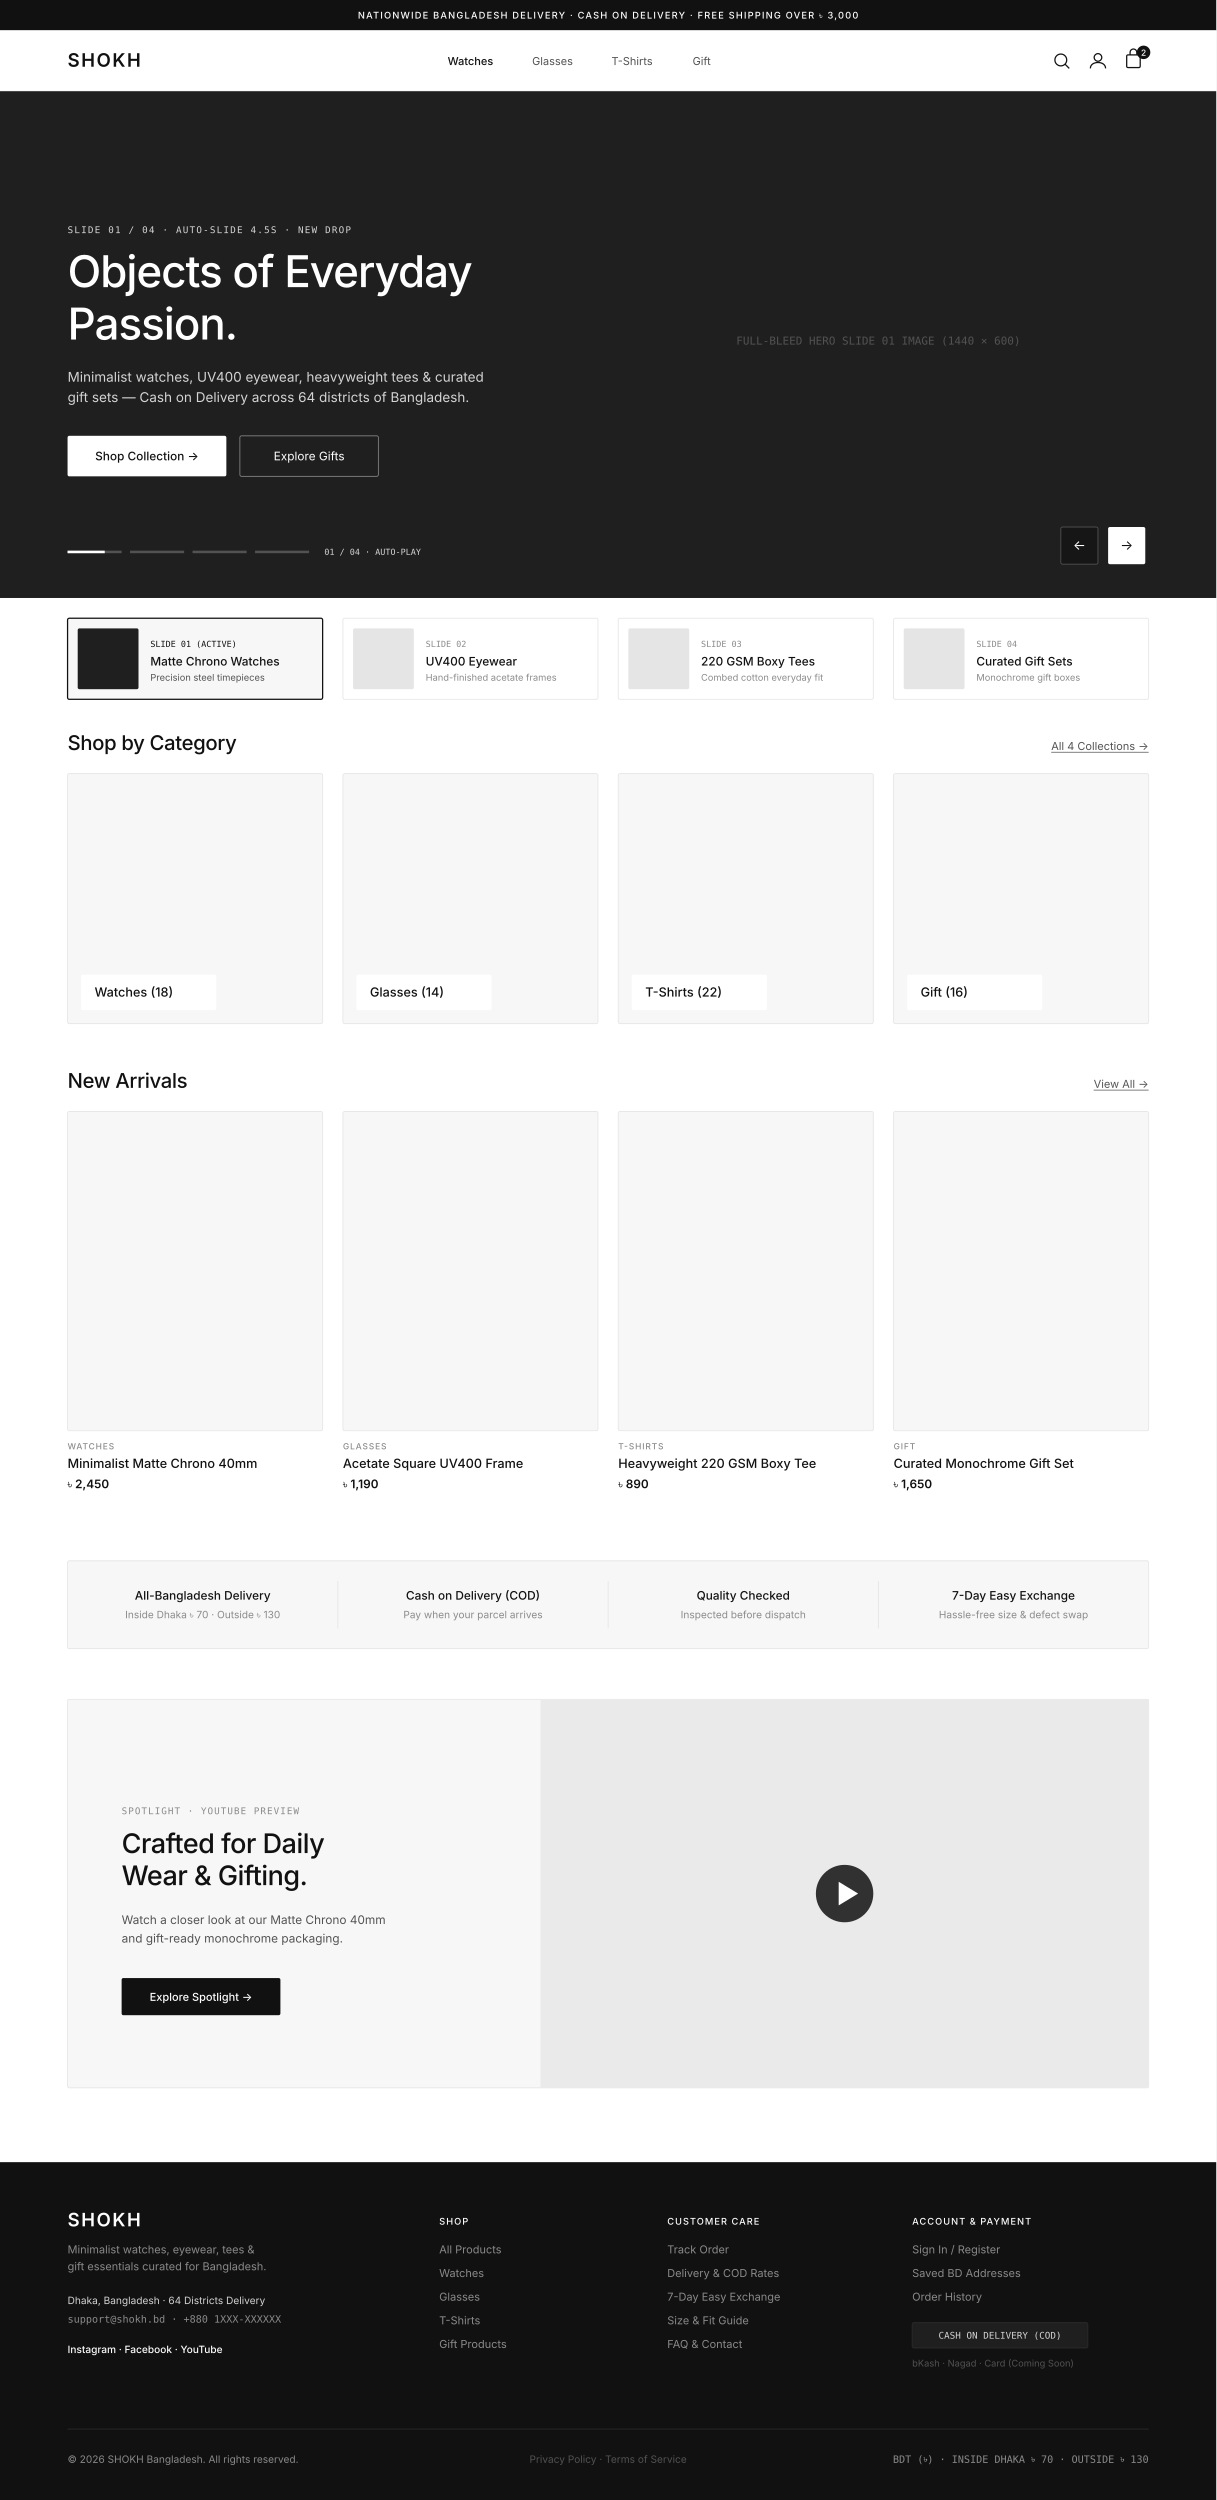
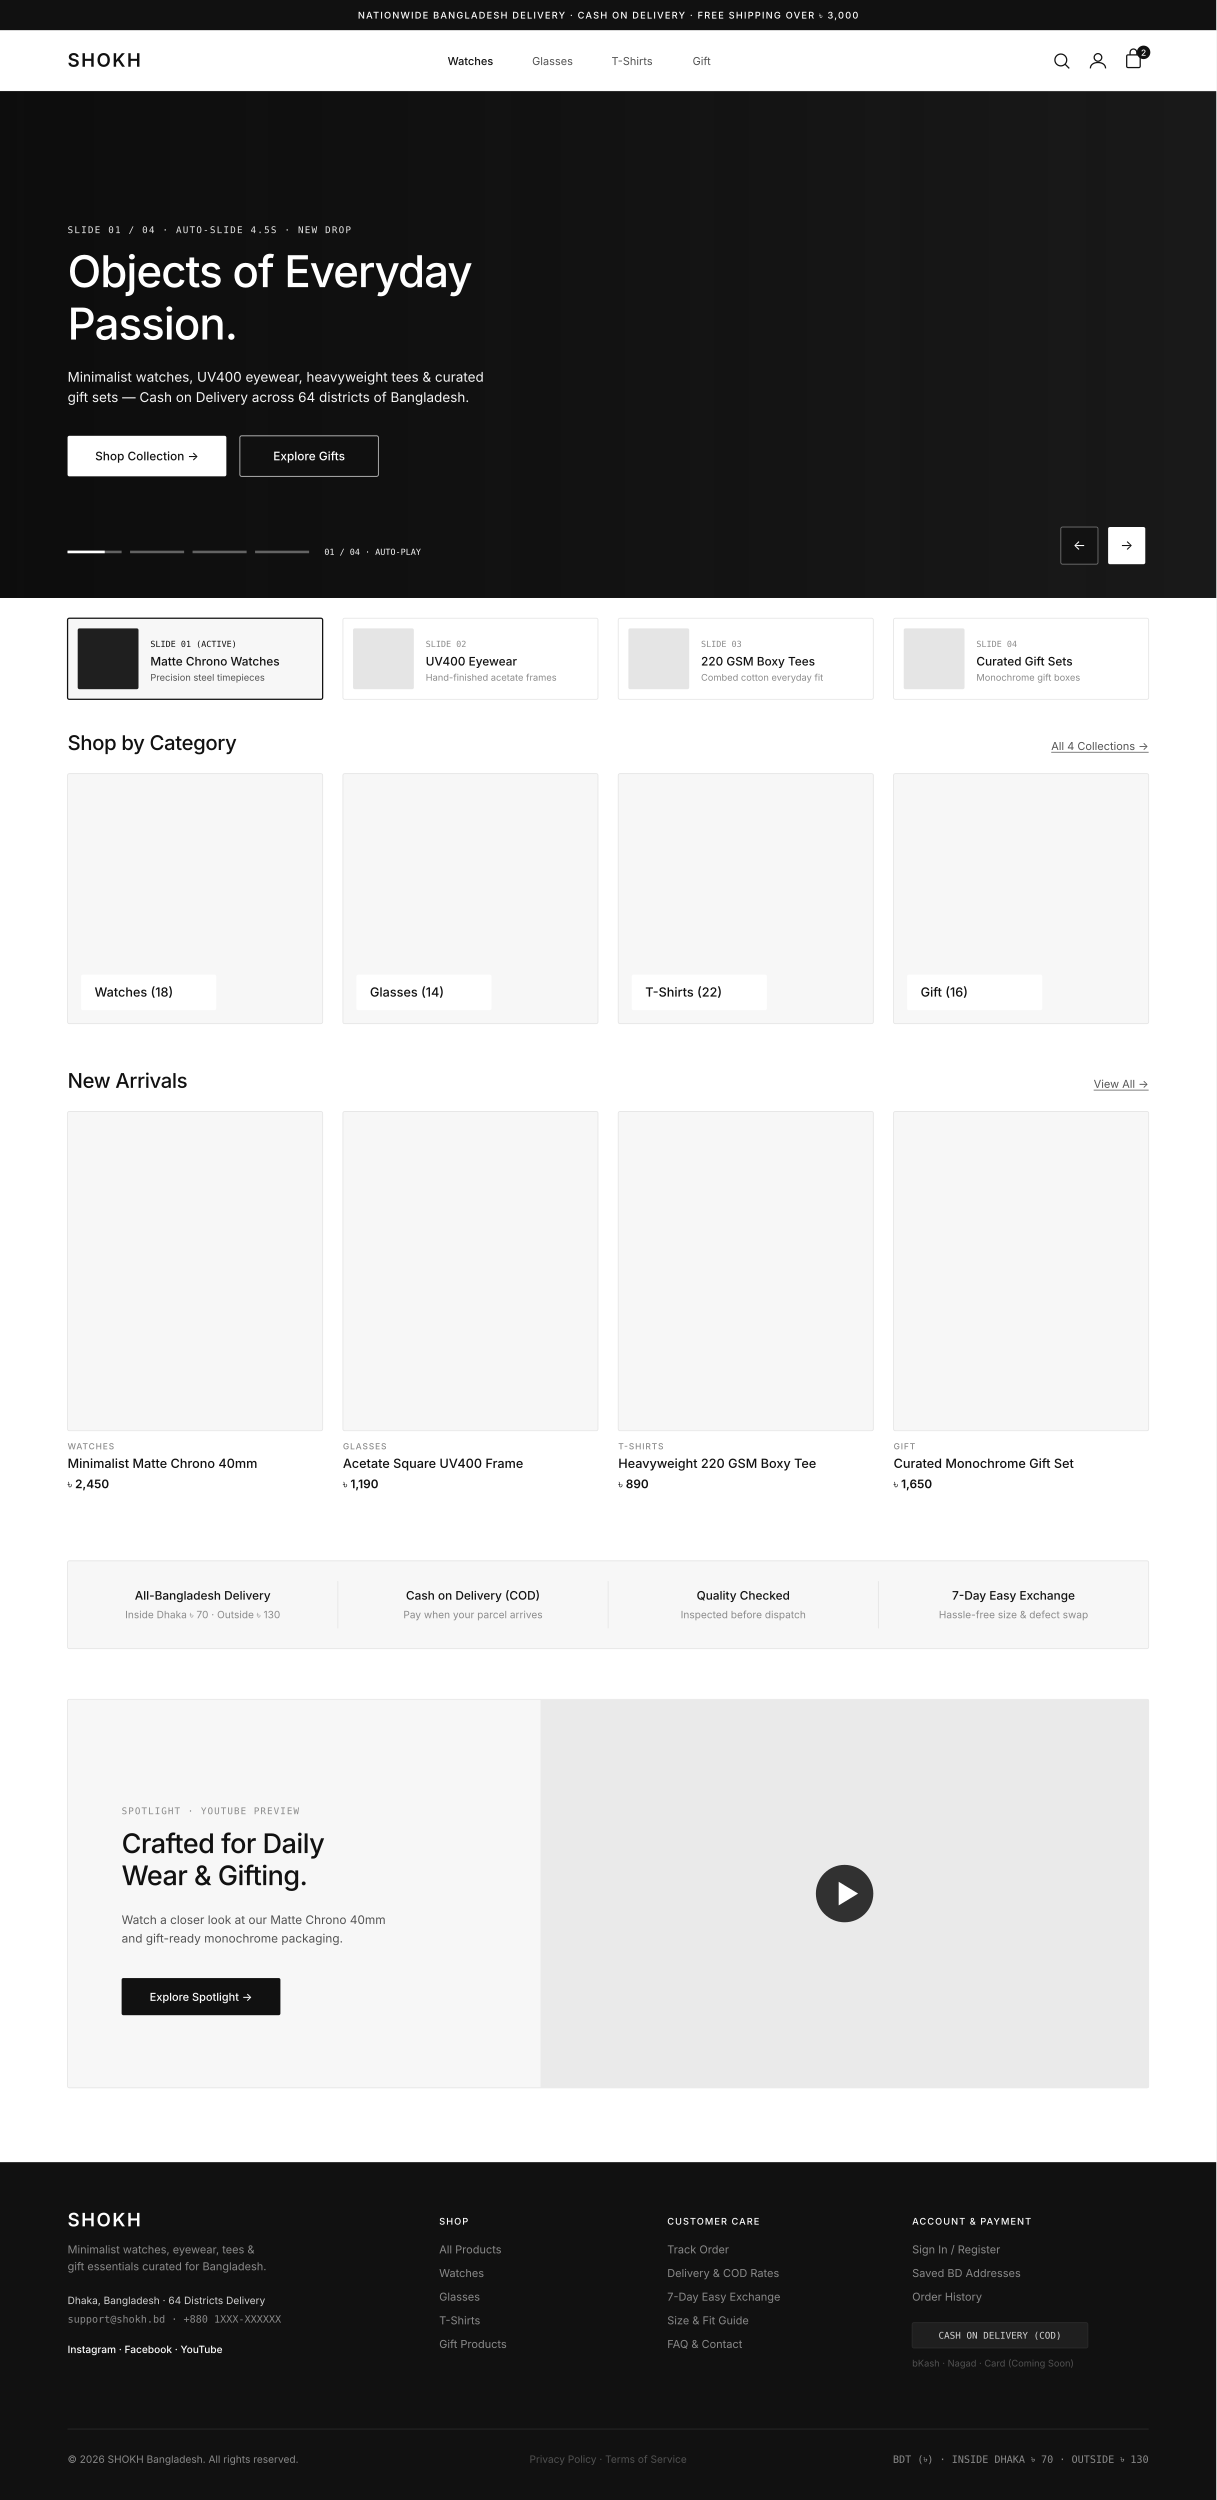
<svg xmlns="http://www.w3.org/2000/svg" width="1440" height="2960" viewBox="0 0 1440 2960" fill="none">
  <rect id="Landing-V2-Desktop-BG" width="1440" height="2960" fill="#FFFFFF" />
  <g id="01-Navbar">
    <rect width="1440" height="36" fill="#111111" />
    <text x="720" y="22" text-anchor="middle" fill="#FFFFFF" font-family="Inter, sans-serif" font-size="11" font-weight="500" letter-spacing="1.4">NATIONWIDE BANGLADESH DELIVERY  ·  CASH ON DELIVERY  ·  FREE SHIPPING OVER ৳ 3,000</text>
    <rect y="36" width="1440" height="72" fill="#FFFFFF" />
    <line x1="0" y1="108" x2="1440" y2="108" stroke="#E5E5E5" />
    <text x="80" y="79" fill="#111111" font-family="Inter, sans-serif" font-size="22" font-weight="600" letter-spacing="1.8">SHOKH</text>
    <text x="530" y="77" fill="#111111" font-family="Inter, sans-serif" font-size="13" font-weight="500">Watches</text>
    <text x="630" y="77" fill="#525252" font-family="Inter, sans-serif" font-size="13">Glasses</text>
    <text x="724" y="77" fill="#525252" font-family="Inter, sans-serif" font-size="13">T-Shirts</text>
    <text x="820" y="77" fill="#525252" font-family="Inter, sans-serif" font-size="13">Gift</text>
    <circle cx="1256" cy="71" r="7" stroke="#111111" stroke-width="1.5" />
    <line x1="1261" y1="76" x2="1266" y2="81" stroke="#111111" stroke-width="1.5" />
    <circle cx="1300" cy="68" r="4.5" stroke="#111111" stroke-width="1.5" />
    <path d="M1291 81C1291 76.5 1295 74 1300 74C1305 74 1309 76.5 1309 81" stroke="#111111" stroke-width="1.5" />
    <rect x="1334" y="65" width="16" height="15" rx="1.5" stroke="#111111" stroke-width="1.5" />
    <path d="M1338 65V62C1338 59.8 1339.8 58 1342 58C1344.2 58 1346 59.8 1346 62V65" stroke="#111111" stroke-width="1.5" />
    <circle cx="1354" cy="62" r="8" fill="#111111" />
    <text x="1354" y="66" text-anchor="middle" fill="#FFFFFF" font-family="Inter, sans-serif" font-size="10" font-weight="500">2</text>
  </g>
  <g id="02-Hero-Slider" transform="translate(0, 108)">
+     <defs>
+       <linearGradient id="HeroScrimDesktop" x1="0" y1="0" x2="1440" y2="0" gradientUnits="userSpaceOnUse">
+         <stop offset="0%" stop-color="#0A0A0A" stop-opacity="0.86" />
+         <stop offset="48%" stop-color="#0A0A0A" stop-opacity="0.62" />
+         <stop offset="100%" stop-color="#0A0A0A" stop-opacity="0.28" />
+       </linearGradient>
+     </defs>
    <rect id="IMG-Hero-Slide-1" width="1440" height="600" fill="#1F1F1F" />
-     <text x="1040" y="300" text-anchor="middle" fill="#525252" font-family="JetBrains Mono, monospace" font-size="13">FULL-BLEED HERO SLIDE 01 IMAGE (1440 × 600)</text>
-     <text x="80" y="168" fill="#D4D4D4" font-family="JetBrains Mono, monospace" font-size="11" letter-spacing="1.4">SLIDE 01 / 04  ·  AUTO-SLIDE 4.5S  ·  NEW DROP</text>
+     <rect id="Hero-Dark-Scrim" width="1440" height="600" fill="url(#HeroScrimDesktop)" />
+     <text x="80" y="168" fill="#E5E5E5" font-family="JetBrains Mono, monospace" font-size="11" letter-spacing="1.4">SLIDE 01 / 04  ·  AUTO-SLIDE 4.5S  ·  NEW DROP</text>
    <text x="80" y="232" fill="#FFFFFF" font-family="Inter, sans-serif" font-size="52" font-weight="500" letter-spacing="-1.2">Objects of Everyday</text>
    <text x="80" y="294" fill="#FFFFFF" font-family="Inter, sans-serif" font-size="52" font-weight="500" letter-spacing="-1.2">Passion.</text>
-     <text x="80" y="344" fill="#D4D4D4" font-family="Inter, sans-serif" font-size="16">Minimalist watches, UV400 eyewear, heavyweight tees &amp; curated</text>
-     <text x="80" y="368" fill="#D4D4D4" font-family="Inter, sans-serif" font-size="16">gift sets — Cash on Delivery across 64 districts of Bangladesh.</text>
+     <text x="80" y="344" fill="#F5F5F5" font-family="Inter, sans-serif" font-size="16">Minimalist watches, UV400 eyewear, heavyweight tees &amp; curated</text>
+     <text x="80" y="368" fill="#F5F5F5" font-family="Inter, sans-serif" font-size="16">gift sets — Cash on Delivery across 64 districts of Bangladesh.</text>
    <rect x="80" y="408" width="188" height="48" rx="2" fill="#FFFFFF" />
    <text x="174" y="437" text-anchor="middle" fill="#111111" font-family="Inter, sans-serif" font-size="14" font-weight="500">Shop Collection →</text>
-     <rect x="284" y="408" width="164" height="48" rx="2" stroke="#FFFFFF" stroke-opacity="0.45" />
-     <text x="366" y="437" text-anchor="middle" fill="#FFFFFF" font-family="Inter, sans-serif" font-size="14">Explore Gifts</text>
-     <rect x="80" y="544" width="64" height="3" fill="#525252" />
+     <rect x="284" y="408" width="164" height="48" rx="2" fill="#111111" fill-opacity="0.55" stroke="#FFFFFF" stroke-opacity="0.75" />
+     <text x="366" y="437" text-anchor="middle" fill="#FFFFFF" font-family="Inter, sans-serif" font-size="14" font-weight="500">Explore Gifts</text>
+     <rect x="80" y="544" width="64" height="3" fill="#FFFFFF" fill-opacity="0.35" />
    <rect x="80" y="544" width="44" height="3" fill="#FFFFFF" />
-     <rect x="154" y="544" width="64" height="3" fill="#525252" />
-     <rect x="228" y="544" width="64" height="3" fill="#525252" />
-     <rect x="302" y="544" width="64" height="3" fill="#525252" />
-     <text x="384" y="549" fill="#D4D4D4" font-family="JetBrains Mono, monospace" font-size="10">01 / 04 · AUTO-PLAY</text>
-     <rect x="1256" y="516" width="44" height="44" rx="2" fill="#111111" fill-opacity="0.6" stroke="#525252" />
+     <rect x="154" y="544" width="64" height="3" fill="#FFFFFF" fill-opacity="0.35" />
+     <rect x="228" y="544" width="64" height="3" fill="#FFFFFF" fill-opacity="0.35" />
+     <rect x="302" y="544" width="64" height="3" fill="#FFFFFF" fill-opacity="0.35" />
+     <text x="384" y="549" fill="#F5F5F5" font-family="JetBrains Mono, monospace" font-size="10">01 / 04 · AUTO-PLAY</text>
+     <rect x="1256" y="516" width="44" height="44" rx="2" fill="#111111" fill-opacity="0.75" stroke="#FFFFFF" stroke-opacity="0.4" />
    <text x="1278" y="543" text-anchor="middle" fill="#FFFFFF" font-family="Inter, sans-serif" font-size="16">←</text>
    <rect x="1312" y="516" width="44" height="44" rx="2" fill="#FFFFFF" />
    <text x="1334" y="543" text-anchor="middle" fill="#111111" font-family="Inter, sans-serif" font-size="16">→</text>
  </g>
  <g id="03-Hero-Slide-Filmstrip" transform="translate(80, 732)">
    <rect x="0" y="0" width="302" height="96" rx="2" fill="#F7F7F7" stroke="#111111" stroke-width="1.5" />
    <rect id="IMG-Thumb-S1" x="12" y="12" width="72" height="72" rx="2" fill="#1F1F1F" />
    <text x="98" y="34" fill="#111111" font-family="JetBrains Mono, monospace" font-size="10" font-weight="500">SLIDE 01 (ACTIVE)</text>
    <text x="98" y="56" fill="#111111" font-family="Inter, sans-serif" font-size="14" font-weight="500">Matte Chrono Watches</text>
    <text x="98" y="74" fill="#525252" font-family="Inter, sans-serif" font-size="11">Precision steel timepieces</text>
    <rect x="326" y="0" width="302" height="96" rx="2" fill="#FFFFFF" stroke="#E5E5E5" />
    <rect id="IMG-Thumb-S2" x="338" y="12" width="72" height="72" rx="2" fill="#E5E5E5" />
    <text x="424" y="34" fill="#8A8A8A" font-family="JetBrains Mono, monospace" font-size="10">SLIDE 02</text>
    <text x="424" y="56" fill="#111111" font-family="Inter, sans-serif" font-size="14" font-weight="500">UV400 Eyewear</text>
    <text x="424" y="74" fill="#8A8A8A" font-family="Inter, sans-serif" font-size="11">Hand-finished acetate frames</text>
    <rect x="652" y="0" width="302" height="96" rx="2" fill="#FFFFFF" stroke="#E5E5E5" />
    <rect id="IMG-Thumb-S3" x="664" y="12" width="72" height="72" rx="2" fill="#E5E5E5" />
    <text x="750" y="34" fill="#8A8A8A" font-family="JetBrains Mono, monospace" font-size="10">SLIDE 03</text>
    <text x="750" y="56" fill="#111111" font-family="Inter, sans-serif" font-size="14" font-weight="500">220 GSM Boxy Tees</text>
    <text x="750" y="74" fill="#8A8A8A" font-family="Inter, sans-serif" font-size="11">Combed cotton everyday fit</text>
    <rect x="978" y="0" width="302" height="96" rx="2" fill="#FFFFFF" stroke="#E5E5E5" />
    <rect id="IMG-Thumb-S4" x="990" y="12" width="72" height="72" rx="2" fill="#E5E5E5" />
    <text x="1076" y="34" fill="#8A8A8A" font-family="JetBrains Mono, monospace" font-size="10">SLIDE 04</text>
    <text x="1076" y="56" fill="#111111" font-family="Inter, sans-serif" font-size="14" font-weight="500">Curated Gift Sets</text>
    <text x="1076" y="74" fill="#8A8A8A" font-family="Inter, sans-serif" font-size="11">Monochrome gift boxes</text>
  </g>
  <g id="04-Category-Row" transform="translate(80, 888)">
    <text y="0" fill="#111111" font-family="Inter, sans-serif" font-size="24" font-weight="500" letter-spacing="-0.4">Shop by Category</text>
    <text x="1280" y="0" text-anchor="end" fill="#525252" font-family="Inter, sans-serif" font-size="13" text-decoration="underline">All 4 Collections →</text>
    <rect id="IMG-Cat-Watches" y="28" width="302" height="296" rx="2" fill="#F7F7F7" stroke="#E5E5E5" />
    <rect x="16" y="266" width="160" height="42" rx="2" fill="#FFFFFF" />
    <text x="32" y="292" fill="#111111" font-family="Inter, sans-serif" font-size="15" font-weight="500">Watches (18)</text>
    <rect id="IMG-Cat-Glasses" x="326" y="28" width="302" height="296" rx="2" fill="#F7F7F7" stroke="#E5E5E5" />
    <rect x="342" y="266" width="160" height="42" rx="2" fill="#FFFFFF" />
    <text x="358" y="292" fill="#111111" font-family="Inter, sans-serif" font-size="15" font-weight="500">Glasses (14)</text>
    <rect id="IMG-Cat-Tees" x="652" y="28" width="302" height="296" rx="2" fill="#F7F7F7" stroke="#E5E5E5" />
    <rect x="668" y="266" width="160" height="42" rx="2" fill="#FFFFFF" />
    <text x="684" y="292" fill="#111111" font-family="Inter, sans-serif" font-size="15" font-weight="500">T-Shirts (22)</text>
    <rect id="IMG-Cat-Gift" x="978" y="28" width="302" height="296" rx="2" fill="#F7F7F7" stroke="#E5E5E5" />
    <rect x="994" y="266" width="160" height="42" rx="2" fill="#FFFFFF" />
    <text x="1010" y="292" fill="#111111" font-family="Inter, sans-serif" font-size="15" font-weight="500">Gift (16)</text>
  </g>
  <g id="05-New-Arrivals" transform="translate(80, 1288)">
    <text y="0" fill="#111111" font-family="Inter, sans-serif" font-size="24" font-weight="500" letter-spacing="-0.4">New Arrivals</text>
    <text x="1280" y="0" text-anchor="end" fill="#525252" font-family="Inter, sans-serif" font-size="13" text-decoration="underline">View All →</text>
    <rect id="IMG-Prod-1" y="28" width="302" height="378" rx="2" fill="#F7F7F7" stroke="#E5E5E5" />
    <text y="428" fill="#8A8A8A" font-family="Inter, sans-serif" font-size="10" font-weight="500" letter-spacing="1">WATCHES</text>
    <text y="450" fill="#111111" font-family="Inter, sans-serif" font-size="15" font-weight="500">Minimalist Matte Chrono 40mm</text>
    <text y="474" fill="#111111" font-family="Inter, sans-serif" font-size="14" font-weight="600">৳ 2,450</text>
    <rect id="IMG-Prod-2" x="326" y="28" width="302" height="378" rx="2" fill="#F7F7F7" stroke="#E5E5E5" />
    <text x="326" y="428" fill="#8A8A8A" font-family="Inter, sans-serif" font-size="10" font-weight="500" letter-spacing="1">GLASSES</text>
    <text x="326" y="450" fill="#111111" font-family="Inter, sans-serif" font-size="15" font-weight="500">Acetate Square UV400 Frame</text>
    <text x="326" y="474" fill="#111111" font-family="Inter, sans-serif" font-size="14" font-weight="600">৳ 1,190</text>
    <rect id="IMG-Prod-3" x="652" y="28" width="302" height="378" rx="2" fill="#F7F7F7" stroke="#E5E5E5" />
    <text x="652" y="428" fill="#8A8A8A" font-family="Inter, sans-serif" font-size="10" font-weight="500" letter-spacing="1">T-SHIRTS</text>
    <text x="652" y="450" fill="#111111" font-family="Inter, sans-serif" font-size="15" font-weight="500">Heavyweight 220 GSM Boxy Tee</text>
    <text x="652" y="474" fill="#111111" font-family="Inter, sans-serif" font-size="14" font-weight="600">৳ 890</text>
    <rect id="IMG-Prod-4" x="978" y="28" width="302" height="378" rx="2" fill="#F7F7F7" stroke="#E5E5E5" />
    <text x="978" y="428" fill="#8A8A8A" font-family="Inter, sans-serif" font-size="10" font-weight="500" letter-spacing="1">GIFT</text>
    <text x="978" y="450" fill="#111111" font-family="Inter, sans-serif" font-size="15" font-weight="500">Curated Monochrome Gift Set</text>
    <text x="978" y="474" fill="#111111" font-family="Inter, sans-serif" font-size="14" font-weight="600">৳ 1,650</text>
  </g>
  <g id="06-Value-Strip" transform="translate(80, 1848)">
    <rect width="1280" height="104" rx="2" fill="#F7F7F7" stroke="#E5E5E5" />
    <text x="160" y="46" text-anchor="middle" fill="#111111" font-family="Inter, sans-serif" font-size="14" font-weight="500">All-Bangladesh Delivery</text>
    <text x="160" y="68" text-anchor="middle" fill="#8A8A8A" font-family="Inter, sans-serif" font-size="12">Inside Dhaka ৳ 70 · Outside ৳ 130</text>
    <line x1="320" y1="24" x2="320" y2="80" stroke="#E5E5E5" />
    <text x="480" y="46" text-anchor="middle" fill="#111111" font-family="Inter, sans-serif" font-size="14" font-weight="500">Cash on Delivery (COD)</text>
    <text x="480" y="68" text-anchor="middle" fill="#8A8A8A" font-family="Inter, sans-serif" font-size="12">Pay when your parcel arrives</text>
    <line x1="640" y1="24" x2="640" y2="80" stroke="#E5E5E5" />
    <text x="800" y="46" text-anchor="middle" fill="#111111" font-family="Inter, sans-serif" font-size="14" font-weight="500">Quality Checked</text>
    <text x="800" y="68" text-anchor="middle" fill="#8A8A8A" font-family="Inter, sans-serif" font-size="12">Inspected before dispatch</text>
    <line x1="960" y1="24" x2="960" y2="80" stroke="#E5E5E5" />
    <text x="1120" y="46" text-anchor="middle" fill="#111111" font-family="Inter, sans-serif" font-size="14" font-weight="500">7-Day Easy Exchange</text>
    <text x="1120" y="68" text-anchor="middle" fill="#8A8A8A" font-family="Inter, sans-serif" font-size="12">Hassle-free size &amp; defect swap</text>
  </g>
  <g id="07-Video-Spotlight" transform="translate(80, 2012)">
    <rect width="1280" height="460" rx="2" fill="#F7F7F7" stroke="#E5E5E5" />
    <rect id="IMG-Spotlight-Video" x="560" width="720" height="460" fill="#EAEAEA" />
    <circle cx="920" cy="230" r="34" fill="#111111" fill-opacity="0.85" />
    <polygon points="913,216 936,230 913,244" fill="#FFFFFF" />
    <text x="64" y="136" fill="#8A8A8A" font-family="JetBrains Mono, monospace" font-size="11" letter-spacing="1.2">SPOTLIGHT · YOUTUBE PREVIEW</text>
    <text x="64" y="182" fill="#111111" font-family="Inter, sans-serif" font-size="32" font-weight="500" letter-spacing="-0.6">Crafted for Daily</text>
    <text x="64" y="220" fill="#111111" font-family="Inter, sans-serif" font-size="32" font-weight="500" letter-spacing="-0.6">Wear &amp; Gifting.</text>
    <text x="64" y="266" fill="#525252" font-family="Inter, sans-serif" font-size="14">Watch a closer look at our Matte Chrono 40mm</text>
    <text x="64" y="288" fill="#525252" font-family="Inter, sans-serif" font-size="14">and gift-ready monochrome packaging.</text>
    <rect x="64" y="330" width="188" height="44" rx="2" fill="#111111" />
    <text x="158" y="357" text-anchor="middle" fill="#FFFFFF" font-family="Inter, sans-serif" font-size="13" font-weight="500">Explore Spotlight →</text>
  </g>
  <g id="08-Footer" transform="translate(0, 2560)">
    <rect width="1440" height="400" fill="#111111" />
    <text x="80" y="76" fill="#FFFFFF" font-family="Inter, sans-serif" font-size="22" font-weight="600" letter-spacing="1.8">SHOKH</text>
    <text x="80" y="108" fill="#8A8A8A" font-family="Inter, sans-serif" font-size="13">Minimalist watches, eyewear, tees &amp;</text>
    <text x="80" y="128" fill="#8A8A8A" font-family="Inter, sans-serif" font-size="13">gift essentials curated for Bangladesh.</text>
    <text x="80" y="168" fill="#D4D4D4" font-family="Inter, sans-serif" font-size="12">Dhaka, Bangladesh · 64 Districts Delivery</text>
    <text x="80" y="190" fill="#8A8A8A" font-family="JetBrains Mono, monospace" font-size="12">support@shokh.bd  ·  +880 1XXX-XXXXXX</text>
    <text x="80" y="226" fill="#FFFFFF" font-family="Inter, sans-serif" font-size="12" font-weight="500">Instagram   ·   Facebook   ·   YouTube</text>
    <text x="520" y="74" fill="#FFFFFF" font-family="Inter, sans-serif" font-size="11" font-weight="500" letter-spacing="1.2">SHOP</text>
    <text x="520" y="108" fill="#8A8A8A" font-family="Inter, sans-serif" font-size="13">All Products</text>
    <text x="520" y="136" fill="#8A8A8A" font-family="Inter, sans-serif" font-size="13">Watches</text>
    <text x="520" y="164" fill="#8A8A8A" font-family="Inter, sans-serif" font-size="13">Glasses</text>
    <text x="520" y="192" fill="#8A8A8A" font-family="Inter, sans-serif" font-size="13">T-Shirts</text>
    <text x="520" y="220" fill="#8A8A8A" font-family="Inter, sans-serif" font-size="13">Gift Products</text>
    <text x="790" y="74" fill="#FFFFFF" font-family="Inter, sans-serif" font-size="11" font-weight="500" letter-spacing="1.2">CUSTOMER CARE</text>
    <text x="790" y="108" fill="#8A8A8A" font-family="Inter, sans-serif" font-size="13">Track Order</text>
    <text x="790" y="136" fill="#8A8A8A" font-family="Inter, sans-serif" font-size="13">Delivery &amp; COD Rates</text>
    <text x="790" y="164" fill="#8A8A8A" font-family="Inter, sans-serif" font-size="13">7-Day Easy Exchange</text>
    <text x="790" y="192" fill="#8A8A8A" font-family="Inter, sans-serif" font-size="13">Size &amp; Fit Guide</text>
    <text x="790" y="220" fill="#8A8A8A" font-family="Inter, sans-serif" font-size="13">FAQ &amp; Contact</text>
    <text x="1080" y="74" fill="#FFFFFF" font-family="Inter, sans-serif" font-size="11" font-weight="500" letter-spacing="1.2">ACCOUNT &amp; PAYMENT</text>
    <text x="1080" y="108" fill="#8A8A8A" font-family="Inter, sans-serif" font-size="13">Sign In / Register</text>
    <text x="1080" y="136" fill="#8A8A8A" font-family="Inter, sans-serif" font-size="13">Saved BD Addresses</text>
    <text x="1080" y="164" fill="#8A8A8A" font-family="Inter, sans-serif" font-size="13">Order History</text>
    <rect x="1080" y="190" width="208" height="30" rx="2" fill="#1F1F1F" stroke="#2A2A2A" />
    <text x="1184" y="209" text-anchor="middle" fill="#D4D4D4" font-family="JetBrains Mono, monospace" font-size="11">CASH ON DELIVERY (COD)</text>
    <text x="1080" y="242" fill="#525252" font-family="Inter, sans-serif" font-size="11">bKash · Nagad · Card (Coming Soon)</text>
    <line x1="80" y1="316" x2="1360" y2="316" stroke="#2A2A2A" />
    <text x="80" y="356" fill="#8A8A8A" font-family="Inter, sans-serif" font-size="12">© 2026 SHOKH Bangladesh. All rights reserved.</text>
    <text x="720" y="356" text-anchor="middle" fill="#525252" font-family="Inter, sans-serif" font-size="12">Privacy Policy  ·  Terms of Service</text>
    <text x="1360" y="356" text-anchor="end" fill="#8A8A8A" font-family="JetBrains Mono, monospace" font-size="12">BDT (৳) · INSIDE DHAKA ৳ 70 · OUTSIDE ৳ 130</text>
  </g>
</svg>
